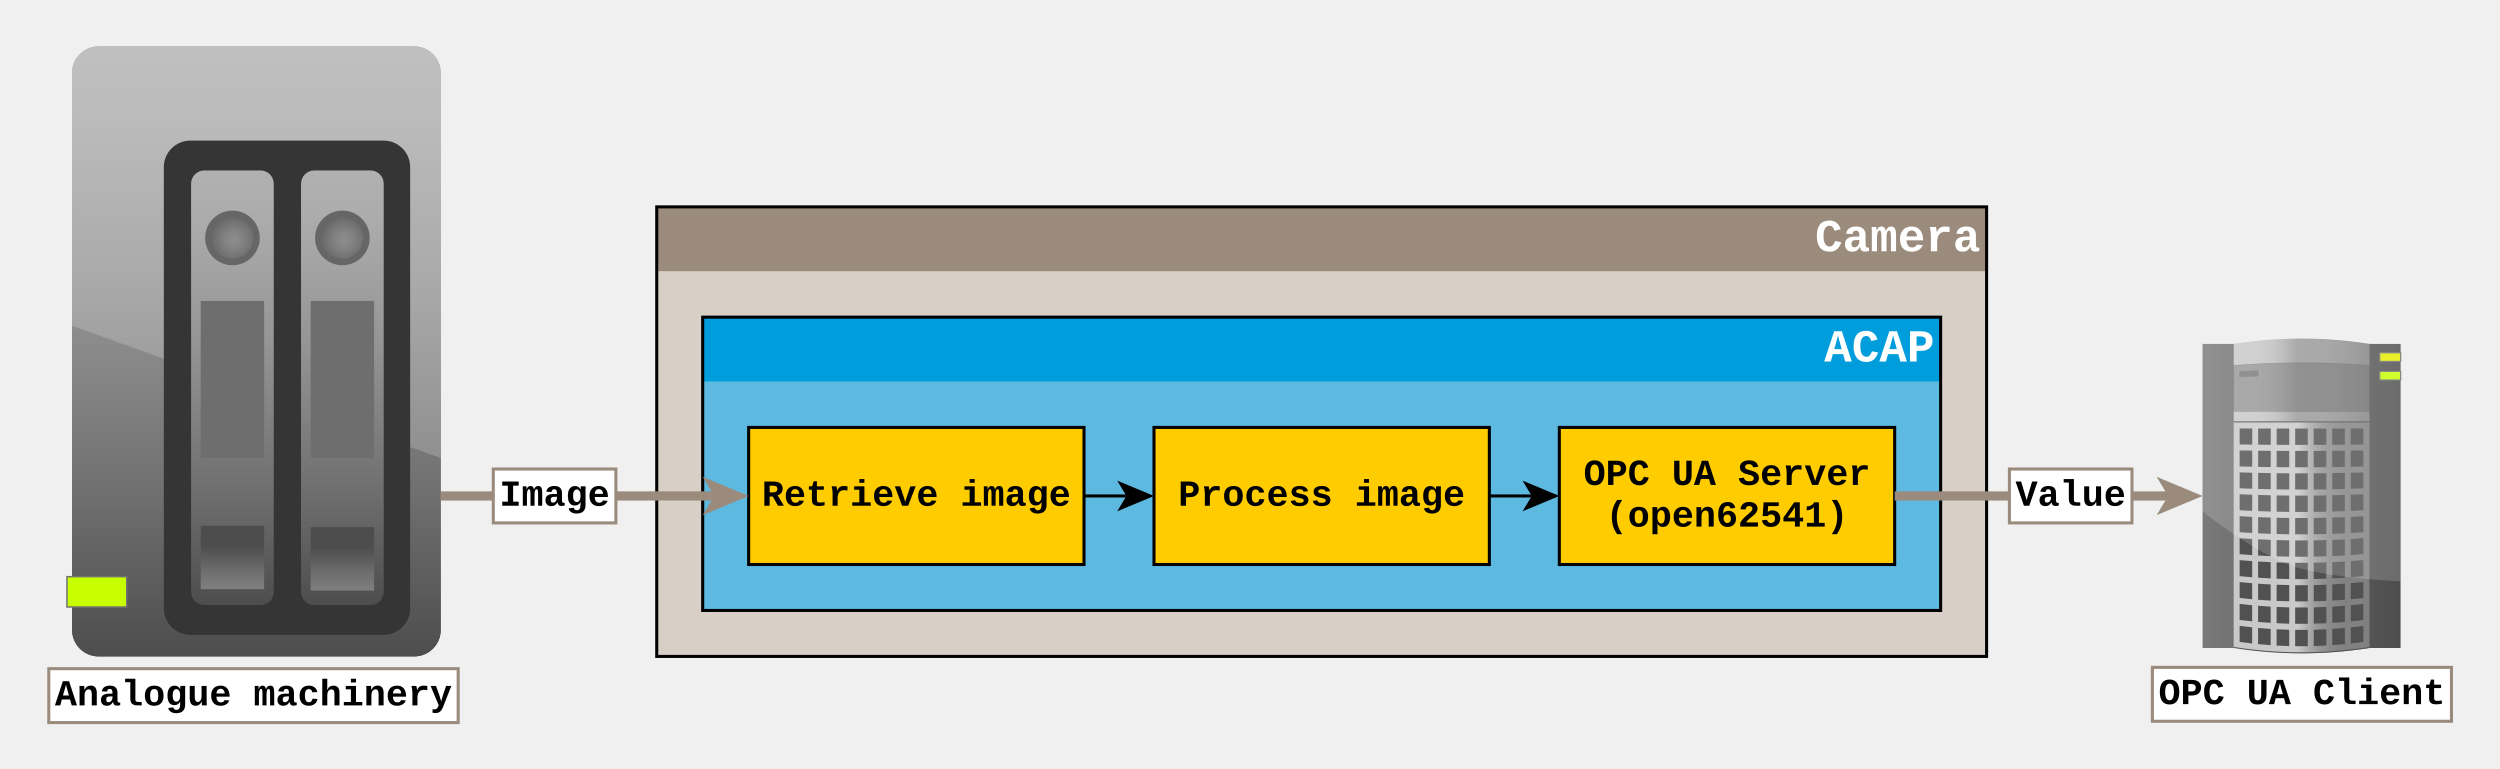
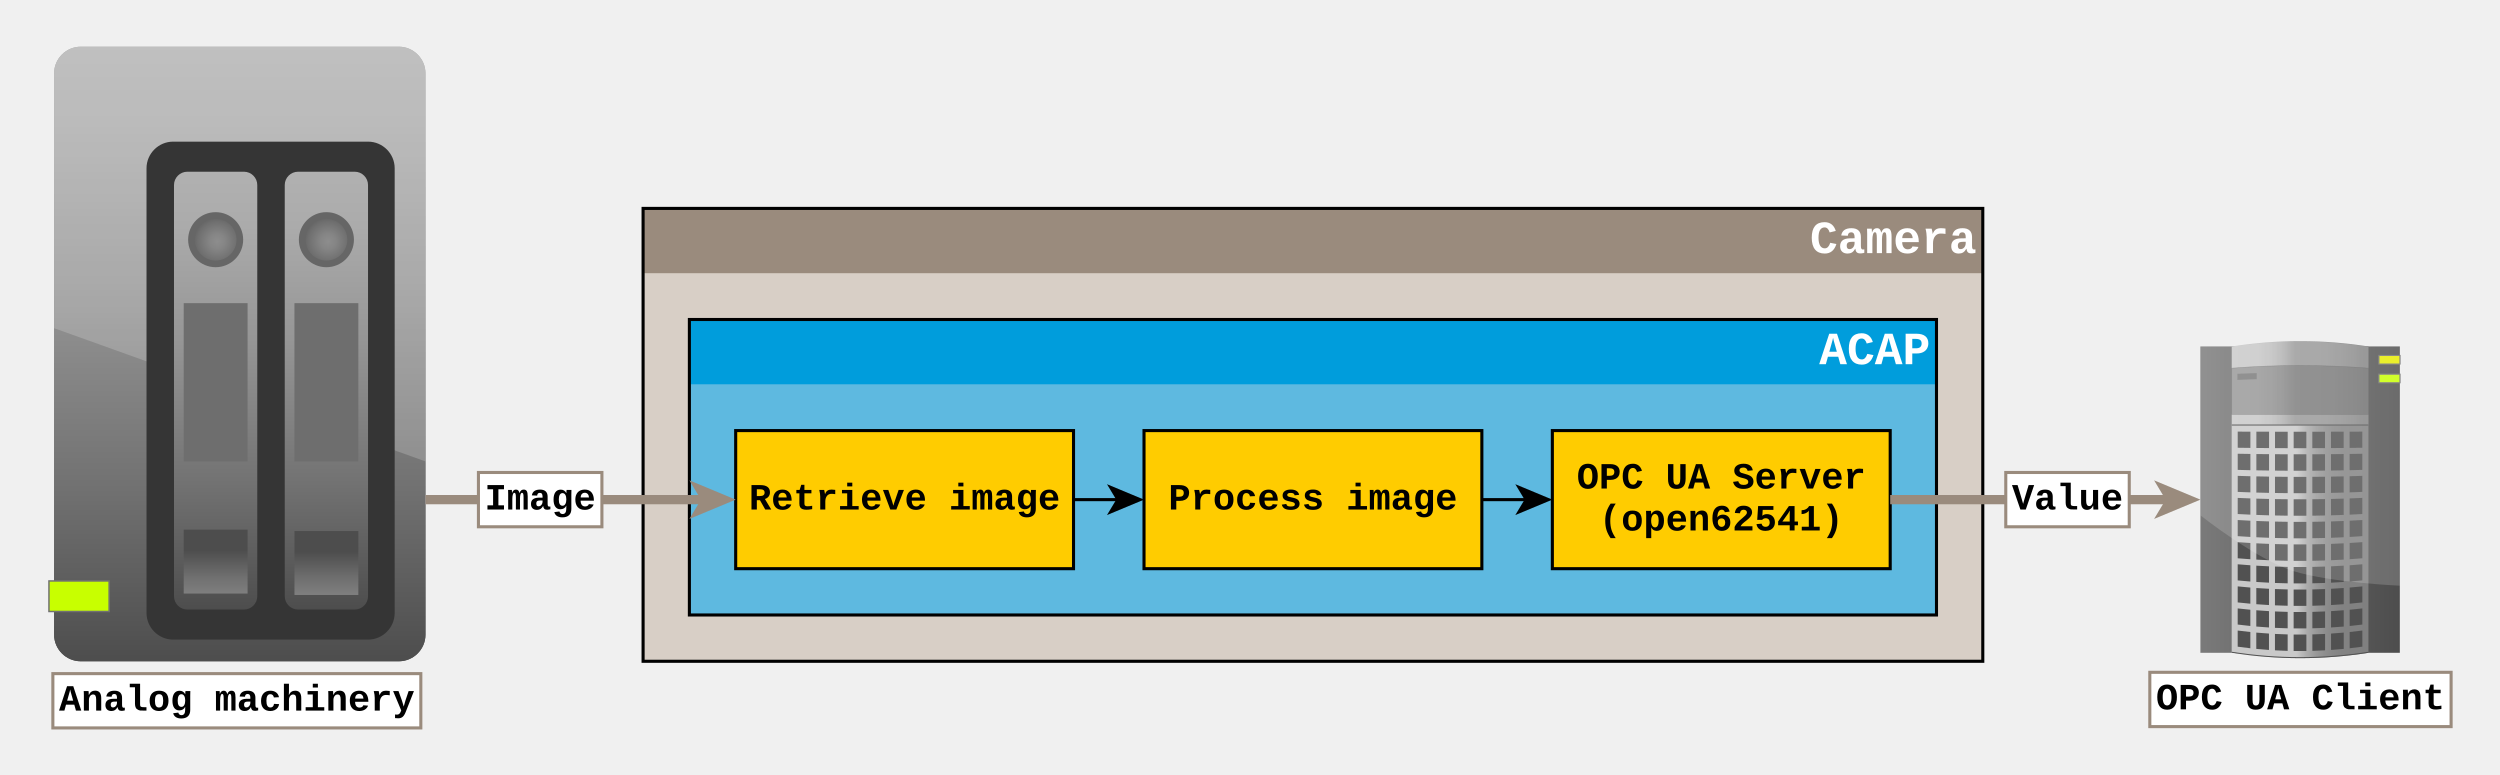
- <svg xmlns="http://www.w3.org/2000/svg" fill-opacity="1" color-rendering="auto" color-interpolation="auto" text-rendering="auto" stroke="black" stroke-linecap="square" width="816" stroke-miterlimit="10" shape-rendering="auto" stroke-opacity="1" fill="black" stroke-dasharray="none" font-weight="normal" stroke-width="1" height="251" font-family="'Dialog'" font-style="normal" stroke-linejoin="miter" font-size="12px" stroke-dashoffset="0" image-rendering="auto">
+ <svg xmlns="http://www.w3.org/2000/svg" fill-opacity="1" color-rendering="auto" color-interpolation="auto" text-rendering="auto" stroke="black" stroke-linecap="square" width="810" stroke-miterlimit="10" shape-rendering="auto" stroke-opacity="1" fill="black" stroke-dasharray="none" font-weight="normal" stroke-width="1" height="251" font-family="'Dialog'" font-style="normal" stroke-linejoin="miter" font-size="12px" stroke-dashoffset="0" image-rendering="auto">
  <defs id="genericDefs" />
  <g>
-     <g fill="rgb(216,207,198)" text-rendering="geometricPrecision" shape-rendering="geometricPrecision" transform="matrix(1,0,0,1,-712,-169)" stroke="rgb(216,207,198)">
+     <g fill="rgb(216,207,198)" text-rendering="geometricPrecision" shape-rendering="geometricPrecision" transform="matrix(1,0,0,1,-718,-169)" stroke="rgb(216,207,198)">
      <rect x="926.36" width="434.064" height="146.73" y="236.524" clip-path="url(#clipPath2)" stroke="none" />
    </g>
-     <g fill="rgb(154,139,125)" text-rendering="geometricPrecision" shape-rendering="geometricPrecision" transform="matrix(1,0,0,1,-712,-169)" stroke="rgb(154,139,125)">
+     <g fill="rgb(154,139,125)" text-rendering="geometricPrecision" shape-rendering="geometricPrecision" transform="matrix(1,0,0,1,-718,-169)" stroke="rgb(154,139,125)">
      <rect x="926.36" width="434.064" height="20.992" y="236.524" clip-path="url(#clipPath2)" stroke="none" />
    </g>
-     <g stroke-linecap="butt" font-size="15px" transform="matrix(1,0,0,1,-712,-169)" fill="white" text-rendering="geometricPrecision" font-family="'Courier New'" shape-rendering="geometricPrecision" stroke="white" font-weight="bold" stroke-miterlimit="1.45">
+     <g stroke-linecap="butt" font-size="15px" transform="matrix(1,0,0,1,-718,-169)" fill="white" text-rendering="geometricPrecision" font-family="'Courier New'" shape-rendering="geometricPrecision" stroke="white" font-weight="bold" stroke-miterlimit="1.45">
      <text x="1304.415" xml:space="preserve" y="251.012" clip-path="url(#clipPath2)" stroke="none">Camera</text>
    </g>
-     <g text-rendering="geometricPrecision" stroke-miterlimit="1.45" shape-rendering="geometricPrecision" transform="matrix(1,0,0,1,-712,-169)" stroke-linecap="butt">
+     <g text-rendering="geometricPrecision" stroke-miterlimit="1.45" shape-rendering="geometricPrecision" transform="matrix(1,0,0,1,-718,-169)" stroke-linecap="butt">
      <rect fill="none" x="926.36" width="434.064" height="146.73" y="236.524" clip-path="url(#clipPath2)" />
    </g>
-     <g fill="rgb(94,185,224)" text-rendering="geometricPrecision" shape-rendering="geometricPrecision" transform="matrix(1,0,0,1,-712,-169)" stroke="rgb(94,185,224)">
+     <g fill="rgb(94,185,224)" text-rendering="geometricPrecision" shape-rendering="geometricPrecision" transform="matrix(1,0,0,1,-718,-169)" stroke="rgb(94,185,224)">
      <rect x="941.36" width="404.064" height="95.738" y="272.517" clip-path="url(#clipPath2)" stroke="none" />
      <rect x="941.36" y="272.517" clip-path="url(#clipPath2)" fill="rgb(0,157,220)" width="404.064" height="20.992" stroke="none" />
    </g>
-     <g stroke-linecap="butt" font-size="15px" transform="matrix(1,0,0,1,-712,-169)" fill="white" text-rendering="geometricPrecision" font-family="'Courier New'" shape-rendering="geometricPrecision" stroke="white" font-weight="bold" stroke-miterlimit="1.45">
+     <g stroke-linecap="butt" font-size="15px" transform="matrix(1,0,0,1,-718,-169)" fill="white" text-rendering="geometricPrecision" font-family="'Courier New'" shape-rendering="geometricPrecision" stroke="white" font-weight="bold" stroke-miterlimit="1.45">
      <text x="1307.418" xml:space="preserve" y="287.004" clip-path="url(#clipPath2)" stroke="none">ACAP</text>
    </g>
-     <g text-rendering="geometricPrecision" stroke-miterlimit="1.45" shape-rendering="geometricPrecision" transform="matrix(1,0,0,1,-712,-169)" stroke-linecap="butt">
+     <g text-rendering="geometricPrecision" stroke-miterlimit="1.45" shape-rendering="geometricPrecision" transform="matrix(1,0,0,1,-718,-169)" stroke-linecap="butt">
      <rect fill="none" x="941.36" width="404.064" height="95.738" y="272.517" clip-path="url(#clipPath2)" />
    </g>
-     <g fill="rgb(255,204,0)" text-rendering="geometricPrecision" shape-rendering="geometricPrecision" transform="matrix(1,0,0,1,-712,-169)" stroke="rgb(255,204,0)">
+     <g fill="rgb(255,204,0)" text-rendering="geometricPrecision" shape-rendering="geometricPrecision" transform="matrix(1,0,0,1,-718,-169)" stroke="rgb(255,204,0)">
      <rect x="1220.962" width="109.462" height="44.746" y="308.509" clip-path="url(#clipPath2)" stroke="none" />
    </g>
-     <g text-rendering="geometricPrecision" stroke-miterlimit="1.45" shape-rendering="geometricPrecision" transform="matrix(1,0,0,1,-712,-169)" stroke-linecap="butt">
+     <g text-rendering="geometricPrecision" stroke-miterlimit="1.45" shape-rendering="geometricPrecision" transform="matrix(1,0,0,1,-718,-169)" stroke-linecap="butt">
      <rect fill="none" x="1220.962" width="109.462" height="44.746" y="308.509" clip-path="url(#clipPath2)" />
      <text x="1228.885" y="327.278" clip-path="url(#clipPath2)" font-family="'Courier New'" stroke="none" font-weight="bold" xml:space="preserve">OPC UA Server</text>
      <text x="1236.086" y="340.872" clip-path="url(#clipPath2)" font-family="'Courier New'" stroke="none" font-weight="bold" xml:space="preserve">(open62541)</text>
    </g>
-     <g fill="rgb(255,204,0)" text-rendering="geometricPrecision" shape-rendering="geometricPrecision" transform="matrix(1,0,0,1,-712,-169)" stroke="rgb(255,204,0)">
+     <g fill="rgb(255,204,0)" text-rendering="geometricPrecision" shape-rendering="geometricPrecision" transform="matrix(1,0,0,1,-718,-169)" stroke="rgb(255,204,0)">
      <rect x="1088.661" width="109.462" height="44.746" y="308.509" clip-path="url(#clipPath2)" stroke="none" />
    </g>
-     <g text-rendering="geometricPrecision" stroke-miterlimit="1.45" shape-rendering="geometricPrecision" transform="matrix(1,0,0,1,-712,-169)" stroke-linecap="butt">
+     <g text-rendering="geometricPrecision" stroke-miterlimit="1.45" shape-rendering="geometricPrecision" transform="matrix(1,0,0,1,-718,-169)" stroke-linecap="butt">
      <rect fill="none" x="1088.661" width="109.462" height="44.746" y="308.509" clip-path="url(#clipPath2)" />
      <text x="1096.584" y="334.075" clip-path="url(#clipPath2)" font-family="'Courier New'" stroke="none" font-weight="bold" xml:space="preserve">Process image</text>
    </g>
-     <g fill="rgb(255,204,0)" text-rendering="geometricPrecision" shape-rendering="geometricPrecision" transform="matrix(1,0,0,1,-712,-169)" stroke="rgb(255,204,0)">
+     <g fill="rgb(255,204,0)" text-rendering="geometricPrecision" shape-rendering="geometricPrecision" transform="matrix(1,0,0,1,-718,-169)" stroke="rgb(255,204,0)">
      <rect x="956.36" width="109.462" height="44.746" y="308.509" clip-path="url(#clipPath2)" stroke="none" />
    </g>
-     <g text-rendering="geometricPrecision" stroke-miterlimit="1.45" shape-rendering="geometricPrecision" transform="matrix(1,0,0,1,-712,-169)" stroke-linecap="butt">
+     <g text-rendering="geometricPrecision" stroke-miterlimit="1.45" shape-rendering="geometricPrecision" transform="matrix(1,0,0,1,-718,-169)" stroke-linecap="butt">
      <rect fill="none" x="956.36" width="109.462" height="44.746" y="308.509" clip-path="url(#clipPath2)" />
      <text x="960.683" y="334.075" clip-path="url(#clipPath2)" font-family="'Courier New'" stroke="none" font-weight="bold" xml:space="preserve">Retrieve image</text>
    </g>
-     <g text-rendering="geometricPrecision" shape-rendering="geometricPrecision" transform="matrix(1.8475,0,0,1.8475,718.928,109.1494)">
+     <g text-rendering="geometricPrecision" shape-rendering="geometricPrecision" transform="matrix(1.8475,0,0,1.8475,712.928,109.1494)">
      <g clip-path="url(#clipPath3)">
        <svg xml:space="preserve" opacity="1" writing-mode="lr-tb" stop-color="rgb(0, 0, 0)" shape-rendering="auto" glyph-orientation-horizontal="0deg" color-profile="auto" lighting-color="rgb(255, 255, 255)" color="rgb(0, 0, 0)" font-weight="400" alignment-baseline="auto" font-style="normal" version="1.1" color-interpolation-filters="linearrgb" text-anchor="start" stroke-linecap="butt" color-interpolation="srgb" font-variant="normal" word-spacing="normal" fill-opacity="1" text-rendering="auto" clip-path="none" text-decoration="none" letter-spacing="normal" viewBox="0 -0.741 36 57" glyph-orientation-vertical="auto" display="inline" font-size-adjust="none" overflow="hidden" fill="rgb(0, 0, 0)" font-stretch="normal" stroke-dasharray="none" stroke-miterlimit="4" stop-opacity="1" color-rendering="auto" font-size="12" pointer-events="visiblepainted" mask="none" direction="ltr" baseline-shift="baseline" enable-background="new 0 -0.741 36 57" fill-rule="nonzero" image-rendering="auto" stroke-dashoffset="0" width="36px" marker-end="none" clip="auto" cursor="auto" stroke="none" filter="none" visibility="visible" kerning="auto" stroke-width="1" font-family="&quot;Arial&quot;,&quot;Helvetica&quot;,sans-serif" flood-opacity="1" clip-rule="nonzero" src="none" height="57px" unicode-bidi="normal" stroke-linejoin="miter" stroke-opacity="1" flood-color="rgb(0, 0, 0)" dominant-baseline="auto" marker-start="none" x="0px" marker-mid="none" y="0px">
          <defs>
            <clipPath clipPathUnits="userSpaceOnUse" id="clipPath1">
-               <path d="M0 0 L816 0 L816 251 L0 251 L0 0 Z" />
+               <path d="M0 0 L810 0 L810 251 L0 251 L0 0 Z" />
            </clipPath>
            <clipPath clipPathUnits="userSpaceOnUse" id="clipPath2">
-               <path d="M712 169 L1528 169 L1528 420 L712 420 L712 169 Z" />
+               <path d="M718 169 L1528 169 L1528 420 L718 420 L718 169 Z" />
            </clipPath>
            <clipPath clipPathUnits="userSpaceOnUse" id="clipPath3">
-               <path d="M-389.129 -59.078 L52.541 -59.078 L52.541 76.778 L-389.129 76.778 L-389.129 -59.078 Z" />
+               <path d="M-385.881 -59.078 L52.541 -59.078 L52.541 76.778 L-385.881 76.778 L-385.881 -59.078 Z" />
            </clipPath>
            <clipPath clipPathUnits="userSpaceOnUse" id="clipPath4">
-               <path d="M-5.761 -4.082 L233.157 -4.082 L233.157 69.409 L-5.761 69.409 L-5.761 -4.082 Z" />
+               <path d="M-4.004 -4.082 L233.157 -4.082 L233.157 69.409 L-4.004 69.409 L-4.004 -4.082 Z" />
            </clipPath>
          </defs>
          <linearGradient gradientTransform="matrix(1 0 0 1 -195.2002 -770.8008)" x1="230.177" x2="180.335" gradientUnits="userSpaceOnUse" y1="798.602" y2="798.602" id="svg1.SVGID_1_">
            <stop offset="0" style="stop-color:#4D4D4D" />
            <stop offset="1" style="stop-color:#8D8D8D" />
          </linearGradient>
          <rect fill="url(#svg1.SVGID_1_)" width="34.977" y="0.943" height="53.716" />
          <linearGradient gradientTransform="matrix(1 0 0 1 -195.2002 -770.8008)" x1="224.681" x2="200.697" gradientUnits="userSpaceOnUse" y1="798.602" y2="798.602" id="svg1.SVGID_2_">
            <stop offset="0.032" style="stop-color:#848484" />
            <stop offset="0.12" style="stop-color:#8C8C8C" />
            <stop offset="0.308" style="stop-color:#969696" />
            <stop offset="0.539" style="stop-color:#999999" />
            <stop offset="0.55" style="stop-color:#9C9C9C" />
            <stop offset="0.626" style="stop-color:#B0B0B0" />
            <stop offset="0.712" style="stop-color:#BEBEBE" />
            <stop offset="0.818" style="stop-color:#C7C7C7" />
            <stop offset="1" style="stop-color:#C9C9C9" />
          </linearGradient>
          <path fill="url(#svg1.SVGID_2_)" d="M5.497,0.943c7.945-1.258,16.04-1.258,23.983,0c0,17.905,0,35.811,0,53.716  c-7.943,1.258-16.039,1.258-23.983,0C5.497,36.753,5.497,18.848,5.497,0.943z" />
          <path fill="#515151" d="M5.497,14.621c7.995,0,15.989,0,23.983,0c0,13.346,0,26.693,0,40.037c-7.943,1.258-16.039,1.258-23.983,0  C5.497,41.314,5.497,27.967,5.497,14.621z" />
          <path fill="#565656" opacity="0.43" d="M5.497,4.745c7.982-0.628,16.001-0.628,23.983,0c0,2.707,0,5.413,0,8.12  c-7.994,0-15.989,0-23.983,0C5.497,10.158,5.497,7.452,5.497,4.745z" />
          <path fill="none" stroke-width="0.1" d="M5.497,4.745  c7.982-0.628,16.001-0.628,23.983,0c0,2.707,0,5.413,0,8.12c-7.994,0-15.989,0-23.983,0C5.497,10.158,5.497,7.452,5.497,4.745z" stroke-miterlimit="10" opacity="0.43" stroke="#4D4D4D" />
          <polygon enable-background="new    " points="  6.496,5.746 9.869,5.606 9.869,6.661 6.496,6.799 " fill="#565656" opacity="0.43" stroke="#4D4D4D" stroke-width="0.013" stroke-miterlimit="10" />
          <rect x="31.307" y="2.517" fill="#E7ED00" width="3.692" height="1.505" stroke="#717171" stroke-width="0.193" stroke-miterlimit="10" />
          <rect x="31.307" y="5.8" fill="#C8FF00" width="3.692" height="1.507" stroke="#717171" stroke-width="0.193" stroke-miterlimit="10" />
          <linearGradient y2="35.123" id="svg1.SVGID_3_" x1="29.441" gradientUnits="userSpaceOnUse" x2="5.5" y1="35.123">
            <stop offset="0" style="stop-color:#808080" />
            <stop offset="0.191" style="stop-color:#828282" />
            <stop offset="0.295" style="stop-color:#8A8A8A" />
            <stop offset="0.38" style="stop-color:#989898" />
            <stop offset="0.452" style="stop-color:#ACACAC" />
            <stop offset="0.517" style="stop-color:#C5C5C5" />
            <stop offset="0.527" style="stop-color:#C9C9C9" />
            <stop offset="0.591" style="stop-color:#C9C9C9" />
            <stop offset="0.968" style="stop-color:#C9C9C9" />
          </linearGradient>
          <path fill="url(#svg1.SVGID_3_)" d="M5.5,14.822c0,13.22,0,26.438,0,39.66c7.931,1.256,16.012,1.256,23.941,0c0-13.222,0-26.439,0-39.66  C21.461,14.822,13.48,14.822,5.5,14.822z M28.396,18.703c-0.74,0.01-1.482,0.02-2.225,0.029c0-0.951,0-1.901-0.001-2.85  c0.742-0.003,1.483-0.005,2.224-0.008C28.396,16.817,28.396,17.76,28.396,18.703z M16.354,42.496c0-0.961,0-1.924,0-2.885  c0.744,0.006,1.489,0.006,2.233,0c0,0.961,0,1.924,0,2.885C17.843,42.503,17.098,42.503,16.354,42.496z M18.587,43.568  c0,0.955,0,1.91,0,2.866c-0.744,0.009-1.489,0.009-2.234,0c0-0.956,0-1.911,0-2.866C17.098,43.574,17.843,43.574,18.587,43.568z   M18.586,27.742c0,0.961,0,1.922,0,2.886c-0.744,0.004-1.488,0.004-2.231,0c0-0.964,0-1.925,0-2.886  C17.099,27.746,17.842,27.746,18.586,27.742z M16.354,26.671c0-0.955,0-1.91,0-2.865c0.743,0.002,1.487,0.002,2.23,0  c0,0.955,0,1.91,0,2.865C17.842,26.675,17.099,26.675,16.354,26.671z M16.354,34.583c0-0.961,0-1.924,0-2.885  c0.744,0.004,1.488,0.004,2.231,0c0,0.961,0,1.924,0,2.885C17.842,34.588,17.099,34.588,16.354,34.583z M18.586,35.656  c0,0.961,0,1.924,0.001,2.885c-0.745,0.008-1.489,0.008-2.233,0c0-0.961,0-1.924,0-2.885C17.099,35.66,17.842,35.66,18.586,35.656z   M15.307,30.619c-0.742-0.01-1.484-0.021-2.227-0.039c0-0.957,0-1.916,0-2.875c0.742,0.014,1.485,0.023,2.226,0.029  C15.307,28.695,15.307,29.656,15.307,30.619z M15.307,31.689c0,0.961,0,1.924,0,2.885c-0.742-0.012-1.485-0.025-2.227-0.047  c0-0.959,0.001-1.92,0.001-2.877C13.822,31.667,14.565,31.68,15.307,31.689z M15.307,35.644c0,0.959,0,1.922-0.001,2.883  c-0.742-0.012-1.485-0.031-2.228-0.056c0-0.959,0.001-1.918,0.001-2.877C13.821,35.617,14.564,35.633,15.307,35.644z M15.306,39.597  c0,0.96,0,1.922,0,2.883c-0.742-0.016-1.486-0.037-2.228-0.064c0-0.959,0-1.916,0.001-2.877  C13.82,39.564,14.563,39.585,15.306,39.597z M19.637,39.597c0.742-0.012,1.484-0.033,2.227-0.059c0,0.959,0,1.918,0,2.875  c-0.741,0.029-1.483,0.052-2.227,0.064C19.637,41.519,19.637,40.559,19.637,39.597z M19.637,38.527c0-0.961,0-1.924,0-2.883  c0.74-0.012,1.482-0.027,2.225-0.05c0,0.959,0,1.918,0.002,2.876C21.121,38.496,20.377,38.515,19.637,38.527z M19.637,34.572  c0-0.961,0-1.922-0.002-2.883c0.741-0.01,1.483-0.021,2.225-0.039c0.002,0.957,0.002,1.916,0.002,2.875  C21.119,34.547,20.376,34.564,19.637,34.572z M19.635,30.619c0-0.963,0-1.924,0-2.885c0.74-0.006,1.483-0.017,2.225-0.029  c0,0.959,0,1.916,0,2.875C21.118,30.599,20.376,30.609,19.635,30.619z M19.633,26.666c0-0.955,0-1.909,0-2.864  c0.741-0.005,1.483-0.013,2.227-0.021c0,0.951,0,1.903,0,2.856C21.118,26.65,20.375,26.66,19.633,26.666z M19.633,22.732  c-0.001-0.963-0.001-1.924-0.001-2.885c0.741-0.002,1.483-0.006,2.226-0.012c0,0.959,0.002,1.918,0.002,2.877  C21.116,22.72,20.374,22.728,19.633,22.732z M18.586,22.736c-0.744,0.002-1.487,0.002-2.23,0c0-0.963,0-1.924,0-2.887  c0.743,0.002,1.487,0.002,2.23,0C18.586,20.813,18.586,21.773,18.586,22.736z M15.309,22.732c-0.742-0.004-1.483-0.012-2.226-0.02  c0-0.959,0.001-1.918,0.001-2.877c0.742,0.006,1.484,0.01,2.226,0.012C15.31,20.808,15.309,21.769,15.309,22.732z M15.309,23.801  c0,0.955,0,1.91,0,2.864c-0.742-0.006-1.483-0.016-2.227-0.027c0-0.953,0-1.906,0-2.859C13.825,23.789,14.566,23.796,15.309,23.801z   M12.036,26.617c-0.742-0.017-1.483-0.033-2.225-0.055c0-0.947,0-1.895,0.001-2.841c0.741,0.019,1.483,0.031,2.225,0.042  C12.037,24.716,12.036,25.666,12.036,26.617z M12.035,27.683c0,0.957,0,1.916,0,2.873c-0.742-0.021-1.483-0.047-2.225-0.076  c0-0.953,0-1.904,0-2.857C10.552,27.646,11.293,27.667,12.035,27.683z M12.035,31.621c0,0.957-0.001,1.914-0.001,2.871  c-0.742-0.023-1.483-0.055-2.224-0.092c0-0.953,0-1.906,0-2.859C10.551,31.572,11.292,31.6,12.035,31.621z M12.033,35.56  c0,0.956-0.001,1.914-0.001,2.871c-0.742-0.031-1.484-0.066-2.225-0.111c0-0.953,0.001-1.906,0.001-2.858  C10.549,35.5,11.291,35.533,12.033,35.56z M12.031,39.498c0,0.955,0,1.914-0.001,2.869c-0.742-0.035-1.484-0.078-2.225-0.129  c0-0.953,0-1.904,0.001-2.857C10.547,39.426,11.289,39.465,12.031,39.498z M12.03,43.435c0,0.951-0.001,1.901-0.001,2.854  c-0.742-0.041-1.484-0.09-2.225-0.149c0-0.944,0.001-1.892,0.001-2.838C10.546,43.353,11.288,43.4,12.03,43.435z M13.077,43.482  c0.743,0.031,1.486,0.053,2.228,0.067c0,0.956,0,1.91,0,2.864c-0.742-0.016-1.486-0.041-2.229-0.074  C13.077,45.389,13.077,44.435,13.077,43.482z M15.305,47.486c0,0.961,0,1.922,0,2.883c-0.743-0.019-1.487-0.047-2.23-0.084  c0-0.959,0-1.918,0.001-2.875C13.818,47.443,14.562,47.468,15.305,47.486z M16.353,47.504c0.745,0.009,1.49,0.009,2.234,0  c0.001,0.96,0.001,1.924,0.001,2.883c-0.745,0.011-1.49,0.011-2.235,0C16.353,49.427,16.353,48.464,16.353,47.504z M19.639,47.486  c0.741-0.018,1.483-0.043,2.227-0.076c0,0.957,0.002,1.916,0.002,2.875c-0.742,0.037-1.486,0.065-2.229,0.084  C19.639,49.406,19.639,48.447,19.639,47.486z M19.637,46.414c0-0.954,0-1.908,0-2.864c0.742-0.015,1.484-0.036,2.229-0.067  c0,0.953,0,1.905,0,2.857C21.122,46.373,20.379,46.398,19.637,46.414z M22.911,43.435c0.741-0.035,1.483-0.082,2.224-0.135  c0,0.945,0,1.895,0.002,2.838c-0.74,0.059-1.482,0.107-2.226,0.15C22.911,45.336,22.911,44.386,22.911,43.435z M22.911,42.369  c-0.001-0.957-0.001-1.914-0.002-2.871c0.741-0.032,1.483-0.069,2.225-0.117c0,0.954,0.001,1.906,0.001,2.857  C24.395,42.289,23.652,42.333,22.911,42.369z M22.909,38.431c0-0.957-0.001-1.915-0.001-2.871c0.742-0.027,1.482-0.061,2.224-0.098  c0.001,0.951,0.001,1.904,0.001,2.857C24.393,38.363,23.65,38.4,22.909,38.431z M22.908,34.494c0-0.957-0.002-1.916-0.002-2.871  c0.742-0.021,1.482-0.051,2.225-0.079c0,0.952,0,1.903,0.001,2.856C24.391,34.437,23.648,34.468,22.908,34.494z M22.906,30.556  c0-0.957,0-1.916-0.002-2.873c0.742-0.016,1.484-0.037,2.226-0.061c0,0.953,0.001,1.904,0.001,2.857  C24.391,30.509,23.648,30.535,22.906,30.556z M22.904,26.617c0-0.951,0-1.901,0-2.854c0.74-0.011,1.482-0.025,2.224-0.042  c0,0.946,0.001,1.894,0.001,2.841C24.389,26.583,23.646,26.601,22.904,26.617z M22.902,22.699c0-0.957,0-1.916,0-2.874  c0.742-0.007,1.482-0.014,2.225-0.023c0.001,0.953,0.001,1.906,0.001,2.859C24.387,22.676,23.646,22.689,22.902,22.699z   M22.902,18.76C22.9,17.802,22.9,16.845,22.9,15.887c0.742,0,1.481-0.003,2.225-0.004c0.001,0.953,0.001,1.906,0.002,2.858  C24.385,18.75,23.643,18.756,22.902,18.76z M21.855,18.767c-0.742,0.004-1.482,0.007-2.225,0.009c0-0.961,0-1.922,0-2.884  c0.741,0,1.482-0.001,2.225-0.002C21.855,16.849,21.855,17.808,21.855,18.767z M18.585,18.779c-0.743,0.001-1.486,0.001-2.229,0  c0-0.961,0-1.923,0-2.885c0.742,0,1.486,0,2.229,0C18.585,16.855,18.585,17.817,18.585,18.779z M15.31,18.777  c-0.742-0.002-1.483-0.005-2.225-0.009c0-0.959,0-1.918,0-2.877c0.742,0,1.483,0.001,2.225,0.002  C15.31,16.854,15.31,17.815,15.31,18.777z M12.039,18.76c-0.742-0.005-1.483-0.011-2.225-0.019c0-0.953,0-1.905,0.001-2.858  c0.742,0.001,1.483,0.004,2.224,0.004C12.039,16.845,12.039,17.803,12.039,18.76z M12.039,19.827c0,0.957-0.001,1.915-0.001,2.872  c-0.741-0.01-1.483-0.021-2.224-0.035c0-0.953,0-1.906,0-2.859C10.555,19.813,11.296,19.819,12.039,19.827z M8.768,22.64  c-0.741-0.018-1.482-0.035-2.223-0.057c0-0.943,0-1.887,0-2.831c0.741,0.013,1.482,0.025,2.223,0.036  C8.768,20.739,8.768,21.689,8.768,22.64z M8.767,23.697c0,0.944,0,1.89,0,2.832c-0.741-0.024-1.482-0.053-2.223-0.084  c0-0.938,0-1.873,0-2.811C7.284,23.658,8.026,23.679,8.767,23.697z M8.766,27.587c0,0.949-0.001,1.898-0.001,2.85  c-0.74-0.033-1.481-0.068-2.222-0.111c0-0.942,0-1.887,0-2.83C7.284,27.529,8.025,27.56,8.766,27.587z M8.765,31.494  c0,0.951-0.001,1.9-0.001,2.852c-0.74-0.04-1.481-0.087-2.221-0.139c0-0.943,0-1.887,0-2.831C7.283,31.42,8.023,31.459,8.765,31.494  z M8.763,35.404c0,0.949,0,1.899,0,2.851c-0.741-0.052-1.481-0.104-2.22-0.168c0-0.942,0-1.886,0-2.829  C7.282,35.31,8.022,35.361,8.763,35.404z M8.762,39.312c0,0.949,0,1.899-0.001,2.852c-0.741-0.059-1.48-0.123-2.219-0.195  c0-0.943,0-1.889,0-2.83C7.281,39.203,8.021,39.26,8.762,39.312z M8.76,43.219c0,0.944,0,1.888-0.001,2.832  c-0.74-0.065-1.479-0.14-2.218-0.224c0-0.938,0-1.875,0-2.812C7.281,43.092,8.02,43.16,8.76,43.219z M8.759,47.109  c0,0.951,0,1.9,0,2.851c-0.741-0.073-1.48-0.158-2.219-0.253c0-0.942,0-1.887,0-2.828C7.279,46.964,8.019,47.039,8.759,47.109z   M9.804,47.201c0.741,0.06,1.483,0.111,2.224,0.154c0,0.955,0,1.912,0,2.868c-0.742-0.045-1.484-0.103-2.225-0.166  C9.804,49.107,9.804,48.154,9.804,47.201z M12.027,51.291c0,0.957,0,1.916,0,2.873c-0.742-0.053-1.484-0.114-2.225-0.188  c0-0.951,0.001-1.904,0.001-2.857C10.544,51.187,11.285,51.244,12.027,51.291z M13.075,51.353c0.743,0.039,1.486,0.067,2.229,0.086  c0,0.961,0,1.922,0,2.885c-0.743-0.021-1.487-0.053-2.229-0.094C13.075,53.269,13.075,52.312,13.075,51.353z M16.353,51.459  c0.745,0.009,1.49,0.009,2.235,0c0,0.961,0,1.924,0,2.885c-0.745,0.013-1.491,0.013-2.235,0  C16.353,53.382,16.353,52.42,16.353,51.459z M19.639,51.439c0.741-0.019,1.485-0.049,2.229-0.086c0,0.959,0,1.92,0.001,2.877  c-0.743,0.041-1.485,0.072-2.229,0.094C19.639,53.361,19.639,52.4,19.639,51.439z M22.913,51.291  c0.743-0.047,1.483-0.104,2.226-0.172c0,0.953,0,1.906,0,2.857c-0.74,0.073-1.481,0.135-2.224,0.188  C22.914,53.205,22.914,52.248,22.913,51.291z M22.913,50.224c-0.001-0.956-0.001-1.912-0.001-2.869  c0.742-0.043,1.484-0.095,2.225-0.154c0,0.953,0,1.906,0.002,2.857C24.396,50.123,23.654,50.179,22.913,50.224z M26.184,47.109  c0.739-0.066,1.479-0.145,2.217-0.229c0,0.942,0,1.887,0,2.83c-0.736,0.092-1.478,0.177-2.217,0.252  C26.184,49.009,26.184,48.06,26.184,47.109z M26.184,46.051c-0.002-0.944-0.002-1.888-0.002-2.832  c0.739-0.06,1.48-0.127,2.219-0.202c0,0.938,0,1.873,0,2.811C27.662,45.912,26.923,45.986,26.184,46.051z M26.182,42.162  c0-0.95-0.002-1.9-0.002-2.85c0.74-0.052,1.48-0.109,2.219-0.176c0.002,0.943,0.002,1.887,0.002,2.83  C27.662,42.039,26.921,42.105,26.182,42.162z M26.18,38.253c0-0.95,0-1.9-0.002-2.852c0.742-0.041,1.482-0.093,2.221-0.146  c0,0.942,0,1.887,0,2.829C27.66,38.15,26.92,38.203,26.18,38.253z M26.178,34.345c0-0.949,0-1.898,0-2.852  c0.74-0.034,1.481-0.073,2.221-0.117c0,0.943,0,1.887,0,2.83C27.659,34.258,26.918,34.305,26.178,34.345z M26.177,30.437  c0-0.949,0-1.9-0.001-2.85c0.741-0.027,1.481-0.059,2.221-0.092c0,0.943,0.002,1.888,0.002,2.83  C27.659,30.367,26.918,30.404,26.177,30.437z M26.176,26.529c-0.001-0.942-0.001-1.888-0.001-2.832  c0.742-0.018,1.482-0.039,2.222-0.063c0,0.938,0,1.873,0,2.811C27.657,26.476,26.917,26.503,26.176,26.529z M26.174,22.64  c0-0.951-0.001-1.901-0.001-2.851c0.741-0.01,1.483-0.022,2.224-0.035c0,0.943,0,1.886,0,2.831  C27.657,22.605,26.915,22.623,26.174,22.64z M8.769,15.881c0,0.95,0,1.9-0.001,2.85c-0.741-0.008-1.482-0.018-2.223-0.028  c0-0.943,0-1.887,0-2.83C7.286,15.876,8.028,15.878,8.769,15.881z M6.54,50.758c0.738,0.097,1.478,0.183,2.218,0.258  c0,0.95,0,1.901,0,2.853c-0.741-0.084-1.48-0.178-2.218-0.28C6.54,52.646,6.54,51.701,6.54,50.758z M26.184,53.869  c0-0.95,0-1.899,0-2.853c0.739-0.075,1.479-0.163,2.217-0.259c0.002,0.941,0.002,1.889,0.002,2.83  C27.663,53.693,26.925,53.785,26.184,53.869z" />
          <path fill="#FFFFFF" id="svg1.highlight_2_" d="M0,0.943h5.497c0,0,6.847-0.943,11.974-0.943  C22.6,0,29.48,0.943,29.48,0.943h5.496v41.951c0,0-12.076-0.521-18.623-2.548C9.807,38.32,0,30.557,0,30.557V0.943z" enable-background="new    " opacity="0.17" />
        </svg>
      </g>
    </g>
-     <g fill="white" text-rendering="geometricPrecision" shape-rendering="geometricPrecision" transform="matrix(1,0,0,1,-712,-169)" stroke="white">
+     <g fill="white" text-rendering="geometricPrecision" shape-rendering="geometricPrecision" transform="matrix(1,0,0,1,-718,-169)" stroke="white">
      <rect x="1414.54" width="97.615" height="17.594" y="386.827" clip-path="url(#clipPath2)" stroke="none" />
      <rect x="1414.54" y="386.827" clip-path="url(#clipPath2)" fill="none" width="97.615" height="17.594" stroke="rgb(154,139,125)" stroke-miterlimit="1.6" />
    </g>
-     <g stroke-linecap="butt" transform="matrix(1,0,0,1,-712,-169)" text-rendering="geometricPrecision" font-family="'Courier New'" shape-rendering="geometricPrecision" font-weight="bold" stroke-miterlimit="1.45">
+     <g stroke-linecap="butt" transform="matrix(1,0,0,1,-718,-169)" text-rendering="geometricPrecision" font-family="'Courier New'" shape-rendering="geometricPrecision" font-weight="bold" stroke-miterlimit="1.45">
      <text x="1416.54" xml:space="preserve" y="398.817" clip-path="url(#clipPath2)" stroke="none">OPC UA Client</text>
    </g>
-     <g text-rendering="geometricPrecision" shape-rendering="geometricPrecision" transform="matrix(3.4154,0,0,3.4154,19.6752,13.9408)">
+     <g text-rendering="geometricPrecision" shape-rendering="geometricPrecision" transform="matrix(3.4154,0,0,3.4154,13.6752,13.9408)">
      <g clip-path="url(#clipPath4)">
        <svg xml:space="preserve" opacity="1" writing-mode="lr-tb" stop-color="rgb(0, 0, 0)" shape-rendering="auto" glyph-orientation-horizontal="0deg" color-profile="auto" lighting-color="rgb(255, 255, 255)" color="rgb(0, 0, 0)" font-weight="400" alignment-baseline="auto" font-style="normal" version="1.1" color-interpolation-filters="linearrgb" text-anchor="start" stroke-linecap="butt" color-interpolation="srgb" font-variant="normal" word-spacing="normal" fill-opacity="1" text-rendering="auto" clip-path="none" text-decoration="none" letter-spacing="normal" viewBox="-0.569 -0.349 37 59" glyph-orientation-vertical="auto" display="inline" font-size-adjust="none" overflow="hidden" fill="rgb(0, 0, 0)" font-stretch="normal" stroke-dasharray="none" stroke-miterlimit="4" stop-opacity="1" color-rendering="auto" font-size="12" pointer-events="visiblepainted" mask="none" direction="ltr" baseline-shift="baseline" enable-background="new -0.569 -0.349 37 59" fill-rule="nonzero" image-rendering="auto" stroke-dashoffset="0" width="37px" marker-end="none" clip="auto" cursor="auto" stroke="none" filter="none" visibility="visible" kerning="auto" stroke-width="1" font-family="&quot;Arial&quot;,&quot;Helvetica&quot;,sans-serif" flood-opacity="1" clip-rule="nonzero" src="none" height="59px" unicode-bidi="normal" stroke-linejoin="miter" stroke-opacity="1" flood-color="rgb(0, 0, 0)" dominant-baseline="auto" marker-start="none" x="0px" marker-mid="none" y="0px">
          <defs>
</defs>
          <linearGradient gradientTransform="matrix(1 0 0 -1 -97.6001 -161.5986)" x1="115.774" x2="115.774" gradientUnits="userSpaceOnUse" y1="-158.806" y2="-219.976" id="svg2.SVGID_1_">
            <stop offset="0" style="stop-color:#B3B3B3" />
            <stop offset="0.164" style="stop-color:#ABABAB" />
            <stop offset="0.419" style="stop-color:#959595" />
            <stop offset="0.731" style="stop-color:#717171" />
            <stop offset="1" style="stop-color:#4D4D4D" />
          </linearGradient>
          <path fill="url(#svg2.SVGID_1_)" d="M35.79,55.773c0,1.392-1.137,2.528-2.527,2.528H3.086c-1.39,0-2.528-1.139-2.528-2.528V2.528  C0.559,1.138,1.697,0,3.086,0h30.176c1.391,0,2.527,1.138,2.527,2.528V55.773z" />
          <linearGradient gradientTransform="matrix(1 0 0 -1 -97.6001 -161.5986)" x1="115.774" x2="115.774" gradientUnits="userSpaceOnUse" y1="-158.806" y2="-219.976" id="svg2.SVGID_2_">
            <stop offset="0" style="stop-color:#B3B3B3" />
            <stop offset="0.164" style="stop-color:#ABABAB" />
            <stop offset="0.419" style="stop-color:#959595" />
            <stop offset="0.731" style="stop-color:#717171" />
            <stop offset="1" style="stop-color:#4D4D4D" />
          </linearGradient>
          <path fill="url(#svg2.SVGID_2_)" d="M35.79,55.773c0,1.392-1.137,2.528-2.527,2.528H3.086c-1.39,0-2.528-1.139-2.528-2.528V2.528  C0.559,1.138,1.697,0,3.086,0h30.176c1.391,0,2.527,1.138,2.527,2.528V55.773z" />
          <path fill="#FFFFFF" opacity="0.19" d="M35.79,39.342L0.559,26.702V2.529c0-1.391,1.138-2.528,2.528-2.528h30.176  c1.391,0,2.527,1.138,2.527,2.528V39.342z" />
          <path fill="#353535" d="M32.868,53.717c0,1.392-1.138,2.529-2.527,2.529H11.854c-1.39,0-2.528-1.139-2.528-2.529V11.534  c0-1.39,1.138-2.528,2.528-2.528H30.34c1.391,0,2.528,1.138,2.528,2.528V53.717L32.868,53.717z" />
          <linearGradient gradientTransform="matrix(1 0 0 -1 -97.6001 -161.5986)" x1="123.989" x2="123.989" gradientUnits="userSpaceOnUse" y1="-171.468" y2="-215.046" id="svg2.SVGID_3_">
            <stop offset="0" style="stop-color:#B3B3B3" />
            <stop offset="0.164" style="stop-color:#ABABAB" />
            <stop offset="0.419" style="stop-color:#959595" />
            <stop offset="0.731" style="stop-color:#717171" />
            <stop offset="1" style="stop-color:#4D4D4D" />
          </linearGradient>
          <path fill="url(#svg2.SVGID_3_)" d="M30.34,52.129c0,0.695-0.568,1.265-1.265,1.265h-5.371c-0.695,0-1.265-0.568-1.265-1.265V13.123  c0-0.695,0.568-1.264,1.265-1.264h5.371c0.695,0,1.265,0.569,1.265,1.264V52.129z" />
          <linearGradient gradientTransform="matrix(1 0 0 -1 -97.6001 -161.5986)" x1="113.483" x2="113.483" gradientUnits="userSpaceOnUse" y1="-171.468" y2="-215.046" id="svg2.SVGID_4_">
            <stop offset="0" style="stop-color:#B3B3B3" />
            <stop offset="0.164" style="stop-color:#ABABAB" />
            <stop offset="0.419" style="stop-color:#959595" />
            <stop offset="0.731" style="stop-color:#717171" />
            <stop offset="1" style="stop-color:#4D4D4D" />
          </linearGradient>
          <path fill="url(#svg2.SVGID_4_)" d="M19.833,52.129c0,0.695-0.567,1.265-1.264,1.265h-5.372c-0.695,0-1.264-0.568-1.264-1.265V13.123  c0-0.695,0.569-1.264,1.264-1.264h5.372c0.695,0,1.264,0.569,1.264,1.264V52.129z" />
          <linearGradient gradientTransform="matrix(1 0 0 -1 -97.6001 -161.5986)" x1="123.993" x2="123.993" gradientUnits="userSpaceOnUse" y1="-215.553" y2="-209.493" id="svg2.SVGID_5_">
            <stop offset="0" style="stop-color:#8D8D8D" />
            <stop offset="0.228" style="stop-color:#858585" />
            <stop offset="0.583" style="stop-color:#6F6F6F" />
            <stop offset="1" style="stop-color:#4D4D4D" />
          </linearGradient>
          <rect x="23.362" fill="url(#svg2.SVGID_5_)" width="6.06" y="45.948" height="6.061" />
          <linearGradient gradientTransform="matrix(1 0 0 -1 -97.6001 -161.5986)" x1="113.483" x2="113.483" gradientUnits="userSpaceOnUse" y1="-215.42" y2="-209.36" id="svg2.SVGID_6_">
            <stop offset="0" style="stop-color:#8D8D8D" />
            <stop offset="0.228" style="stop-color:#858585" />
            <stop offset="0.583" style="stop-color:#6F6F6F" />
            <stop offset="1" style="stop-color:#4D4D4D" />
          </linearGradient>
          <rect x="12.854" fill="url(#svg2.SVGID_6_)" width="6.06" y="45.815" height="6.061" />
          <rect x="12.854" fill="#6E6E6E" width="6.06" y="24.328" height="15.014" />
          <rect x="23.36" fill="#6E6E6E" width="6.061" y="24.328" height="15.014" />
          <rect x="0.071" y="50.68" fill="#C8FF00" width="5.709" height="2.898" stroke="#717171" stroke-width="0.142" stroke-miterlimit="10" />
          <radialGradient gradientTransform="matrix(1 0 0 -1 -97.6001 -161.5986)" id="svg2.SVGID_7_" r="3.221" cx="124.148" gradientUnits="userSpaceOnUse" cy="-180.064">
            <stop offset="0" style="stop-color:#8D8D8D" />
            <stop offset="0.228" style="stop-color:#858585" />
            <stop offset="0.583" style="stop-color:#6F6F6F" />
            <stop offset="1" style="stop-color:#4D4D4D" />
          </radialGradient>
          <circle fill="url(#svg2.SVGID_7_)" r="2.296" cx="26.391" cy="18.307" stroke="#666666" stroke-width="0.632" stroke-miterlimit="10" />
          <radialGradient gradientTransform="matrix(1 0 0 -1 -97.6001 -161.5986)" id="svg2.SVGID_8_" r="3.221" cx="113.643" gradientUnits="userSpaceOnUse" cy="-180.064">
            <stop offset="0" style="stop-color:#8D8D8D" />
            <stop offset="0.228" style="stop-color:#858585" />
            <stop offset="0.583" style="stop-color:#6F6F6F" />
            <stop offset="1" style="stop-color:#4D4D4D" />
          </radialGradient>
          <circle fill="url(#svg2.SVGID_8_)" r="2.295" cx="15.885" cy="18.307" stroke="#666666" stroke-width="0.632" stroke-miterlimit="10" />
        </svg>
      </g>
    </g>
-     <g fill="white" text-rendering="geometricPrecision" shape-rendering="geometricPrecision" transform="matrix(1,0,0,1,-712,-169)" stroke="white">
-       <rect x="727.927" width="133.621" height="17.594" y="387.254" clip-path="url(#clipPath2)" stroke="none" />
-       <rect x="727.927" y="387.254" clip-path="url(#clipPath2)" fill="none" width="133.621" height="17.594" stroke="rgb(154,139,125)" stroke-miterlimit="1.6" />
-     </g>
-     <g stroke-linecap="butt" transform="matrix(1,0,0,1,-712,-169)" text-rendering="geometricPrecision" font-family="'Courier New'" shape-rendering="geometricPrecision" font-weight="bold" stroke-miterlimit="1.45">
-       <text x="729.927" xml:space="preserve" y="399.245" clip-path="url(#clipPath2)" stroke="none">Analogue machinery</text>
+     <g fill="white" text-rendering="geometricPrecision" shape-rendering="geometricPrecision" transform="matrix(1,0,0,1,-718,-169)" stroke="white">
+       <rect x="735.128" width="119.219" height="17.594" y="387.254" clip-path="url(#clipPath2)" stroke="none" />
+       <rect x="735.128" y="387.254" clip-path="url(#clipPath2)" fill="none" width="119.219" height="17.594" stroke="rgb(154,139,125)" stroke-miterlimit="1.6" />
+     </g>
+     <g stroke-linecap="butt" transform="matrix(1,0,0,1,-718,-169)" text-rendering="geometricPrecision" font-family="'Courier New'" shape-rendering="geometricPrecision" font-weight="bold" stroke-miterlimit="1.45">
+       <text x="737.128" xml:space="preserve" y="399.245" clip-path="url(#clipPath2)" stroke="none">Analog machinery</text>
      <path fill="none" d="M1198.123 330.882 L1212.961 330.882" clip-path="url(#clipPath2)" />
      <path d="M1220.961 330.882 L1208.961 325.882 L1211.961 330.882 L1208.961 335.882 Z" stroke="none" clip-path="url(#clipPath2)" />
      <path fill="none" d="M1065.822 330.882 L1080.661 330.882" clip-path="url(#clipPath2)" />
      <path d="M1088.661 330.882 L1076.661 325.882 L1079.661 330.882 L1076.661 335.882 Z" stroke="none" clip-path="url(#clipPath2)" />
    </g>
-     <g stroke-linecap="butt" transform="matrix(1,0,0,1,-712,-169)" fill="rgb(154,139,125)" text-rendering="geometricPrecision" shape-rendering="geometricPrecision" stroke="rgb(154,139,125)" stroke-width="3" stroke-miterlimit="1.45">
+     <g stroke-linecap="butt" transform="matrix(1,0,0,1,-718,-169)" fill="rgb(154,139,125)" text-rendering="geometricPrecision" shape-rendering="geometricPrecision" stroke="rgb(154,139,125)" stroke-width="3" stroke-miterlimit="1.45">
      <path fill="none" d="M1330.424 330.882 L1420.928 330.882" clip-path="url(#clipPath2)" />
      <path d="M1430.928 330.882 L1415.928 324.632 L1419.678 330.882 L1415.928 337.132 Z" clip-path="url(#clipPath2)" stroke="none" />
      <rect x="1367.871" y="322.085" clip-path="url(#clipPath2)" fill="white" width="40.006" height="17.594" stroke="none" />
      <rect stroke-linecap="square" x="1367.871" y="322.085" clip-path="url(#clipPath2)" fill="none" width="40.006" height="17.594" stroke-width="1" stroke-miterlimit="1.6" />
    </g>
-     <g stroke-linecap="butt" transform="matrix(1,0,0,1,-712,-169)" text-rendering="geometricPrecision" font-family="'Courier New'" shape-rendering="geometricPrecision" font-weight="bold" stroke-miterlimit="1.45">
+     <g stroke-linecap="butt" transform="matrix(1,0,0,1,-718,-169)" text-rendering="geometricPrecision" font-family="'Courier New'" shape-rendering="geometricPrecision" font-weight="bold" stroke-miterlimit="1.45">
      <text x="1369.871" xml:space="preserve" y="334.075" clip-path="url(#clipPath2)" stroke="none">Value</text>
    </g>
-     <g stroke-linecap="butt" transform="matrix(1,0,0,1,-712,-169)" fill="rgb(154,139,125)" text-rendering="geometricPrecision" shape-rendering="geometricPrecision" stroke="rgb(154,139,125)" stroke-width="3" stroke-miterlimit="1.45">
+     <g stroke-linecap="butt" transform="matrix(1,0,0,1,-718,-169)" fill="rgb(154,139,125)" text-rendering="geometricPrecision" shape-rendering="geometricPrecision" stroke="rgb(154,139,125)" stroke-width="3" stroke-miterlimit="1.45">
      <path fill="none" d="M855.869 330.882 L946.36 330.882" clip-path="url(#clipPath2)" />
      <path d="M956.36 330.882 L941.36 324.632 L945.11 330.882 L941.36 337.132 Z" clip-path="url(#clipPath2)" stroke="none" />
      <rect x="873.013" y="322.085" clip-path="url(#clipPath2)" fill="white" width="40.006" height="17.594" stroke="none" />
      <rect stroke-linecap="square" x="873.013" y="322.085" clip-path="url(#clipPath2)" fill="none" width="40.006" height="17.594" stroke-width="1" stroke-miterlimit="1.6" />
    </g>
-     <g stroke-linecap="butt" transform="matrix(1,0,0,1,-712,-169)" text-rendering="geometricPrecision" font-family="'Courier New'" shape-rendering="geometricPrecision" font-weight="bold" stroke-miterlimit="1.45">
+     <g stroke-linecap="butt" transform="matrix(1,0,0,1,-718,-169)" text-rendering="geometricPrecision" font-family="'Courier New'" shape-rendering="geometricPrecision" font-weight="bold" stroke-miterlimit="1.45">
      <text x="875.013" xml:space="preserve" y="334.075" clip-path="url(#clipPath2)" stroke="none">Image</text>
    </g>
  </g>
</svg>
